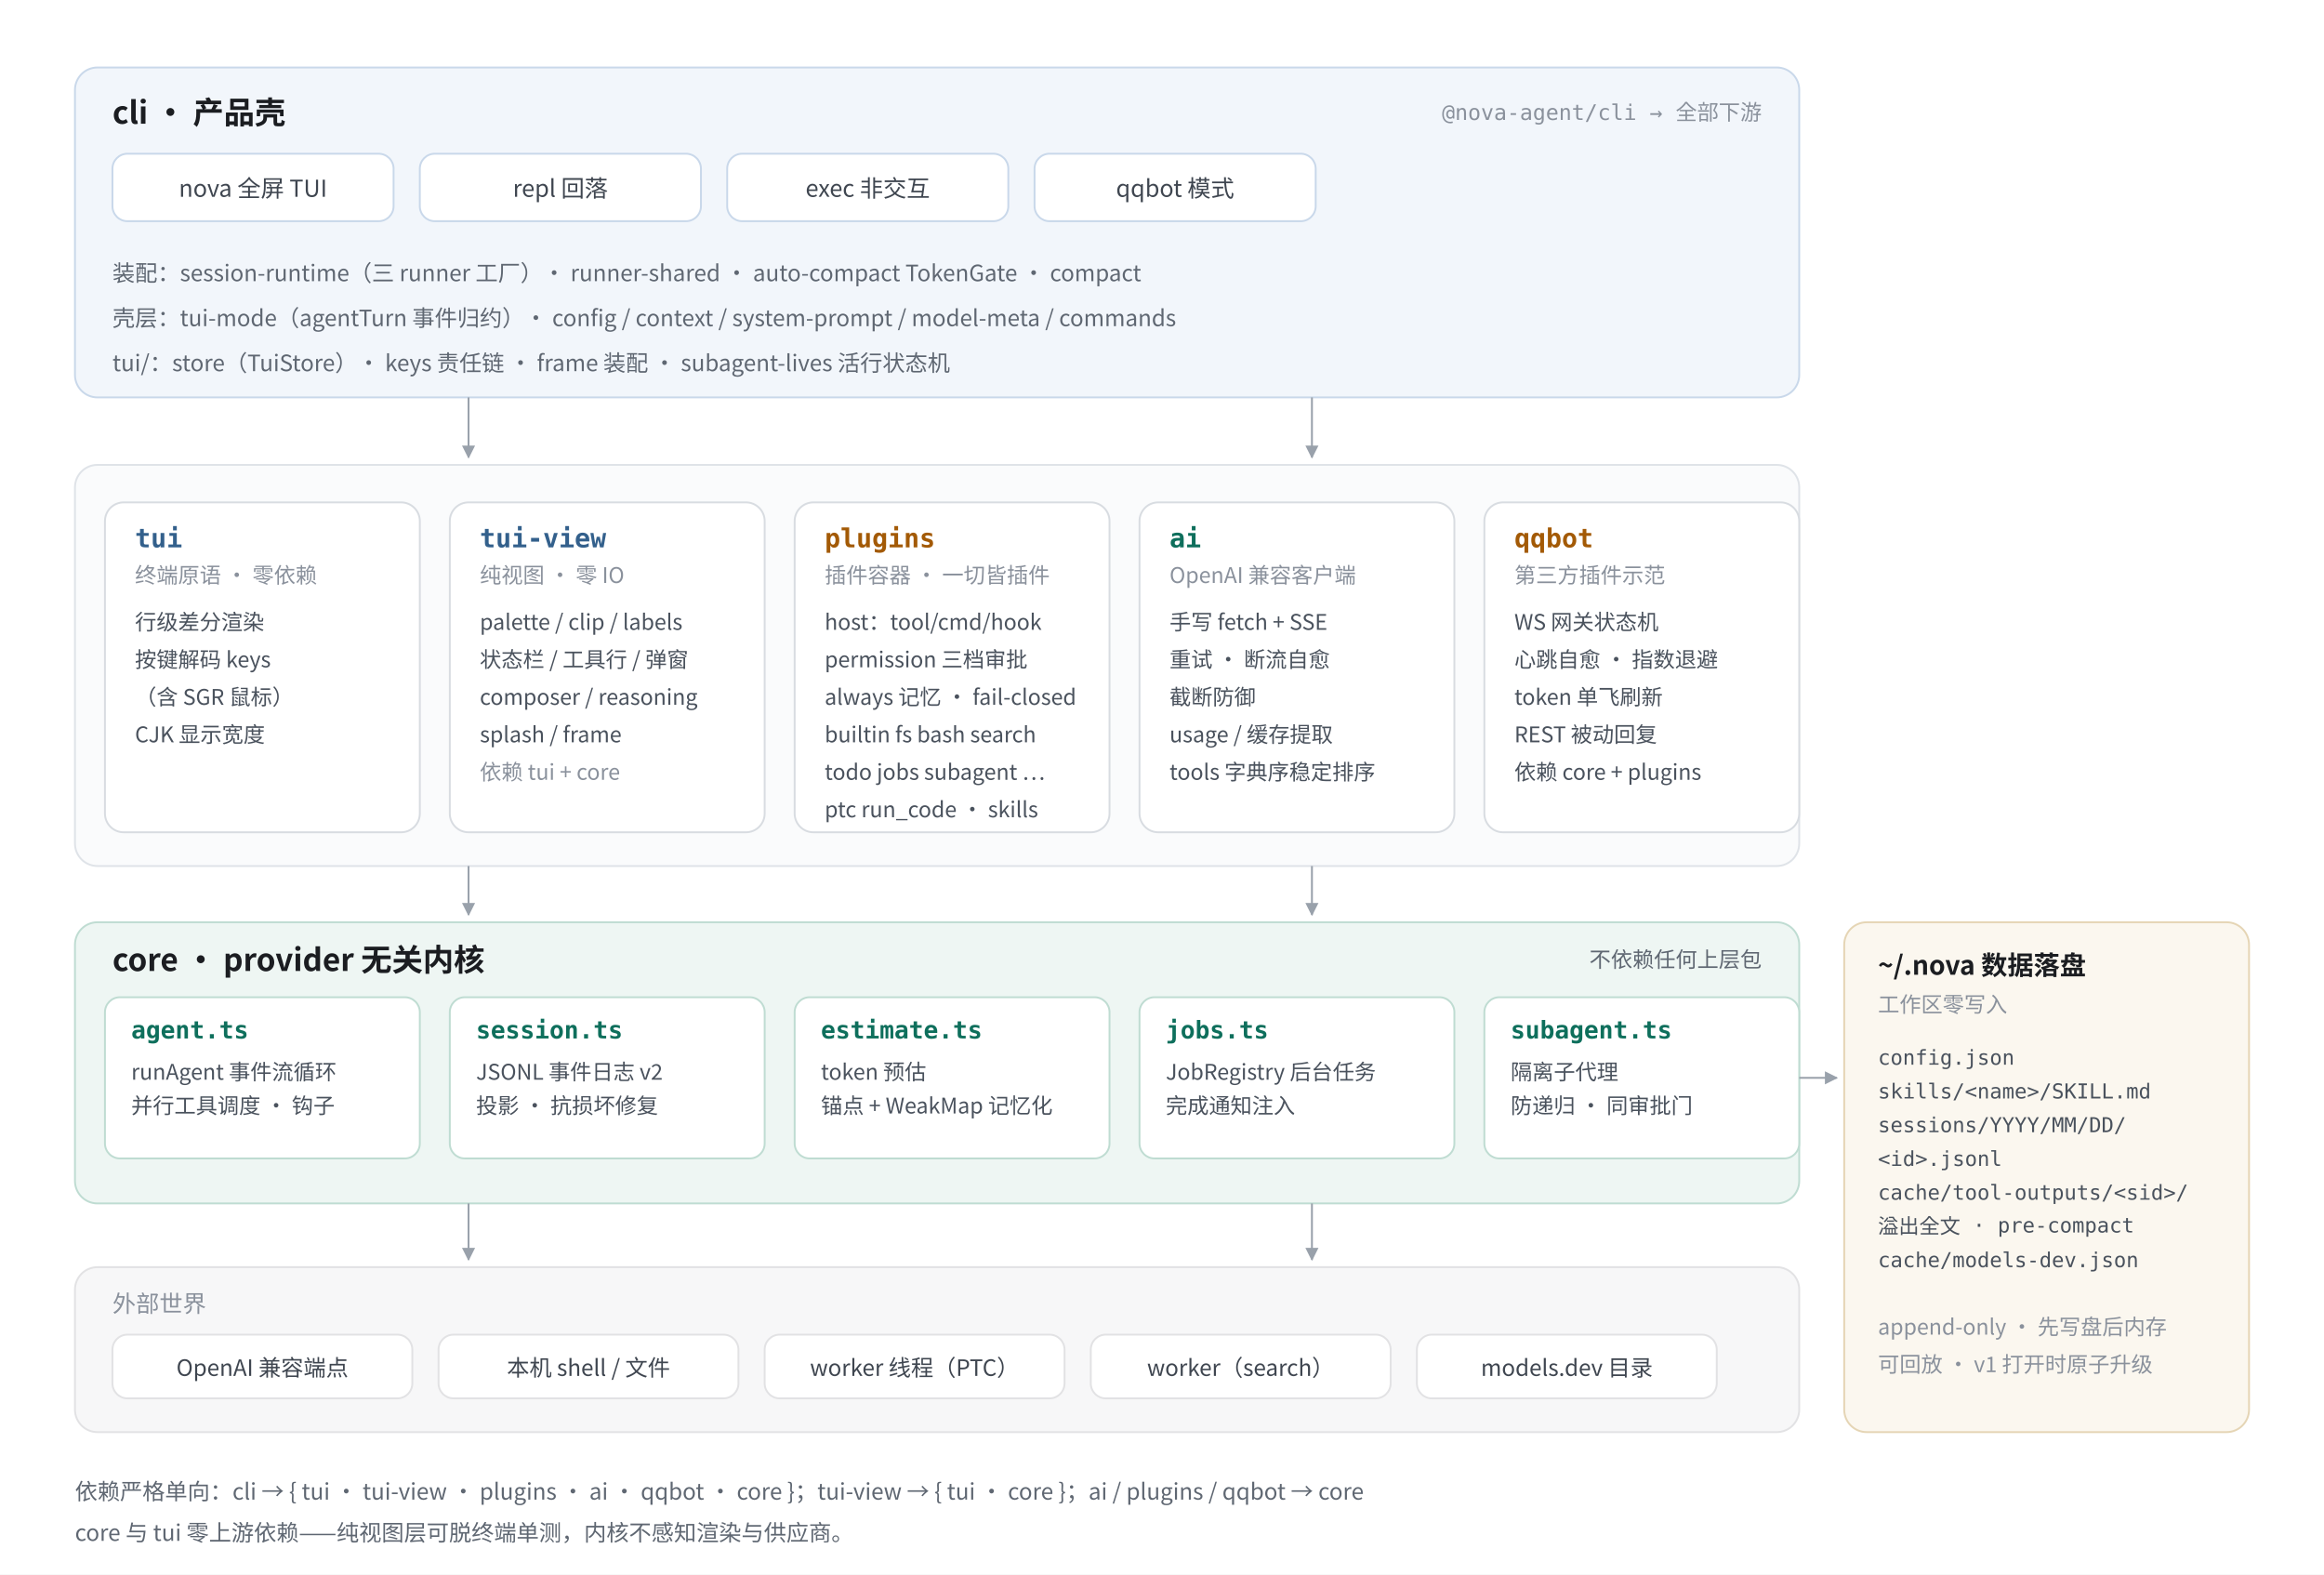
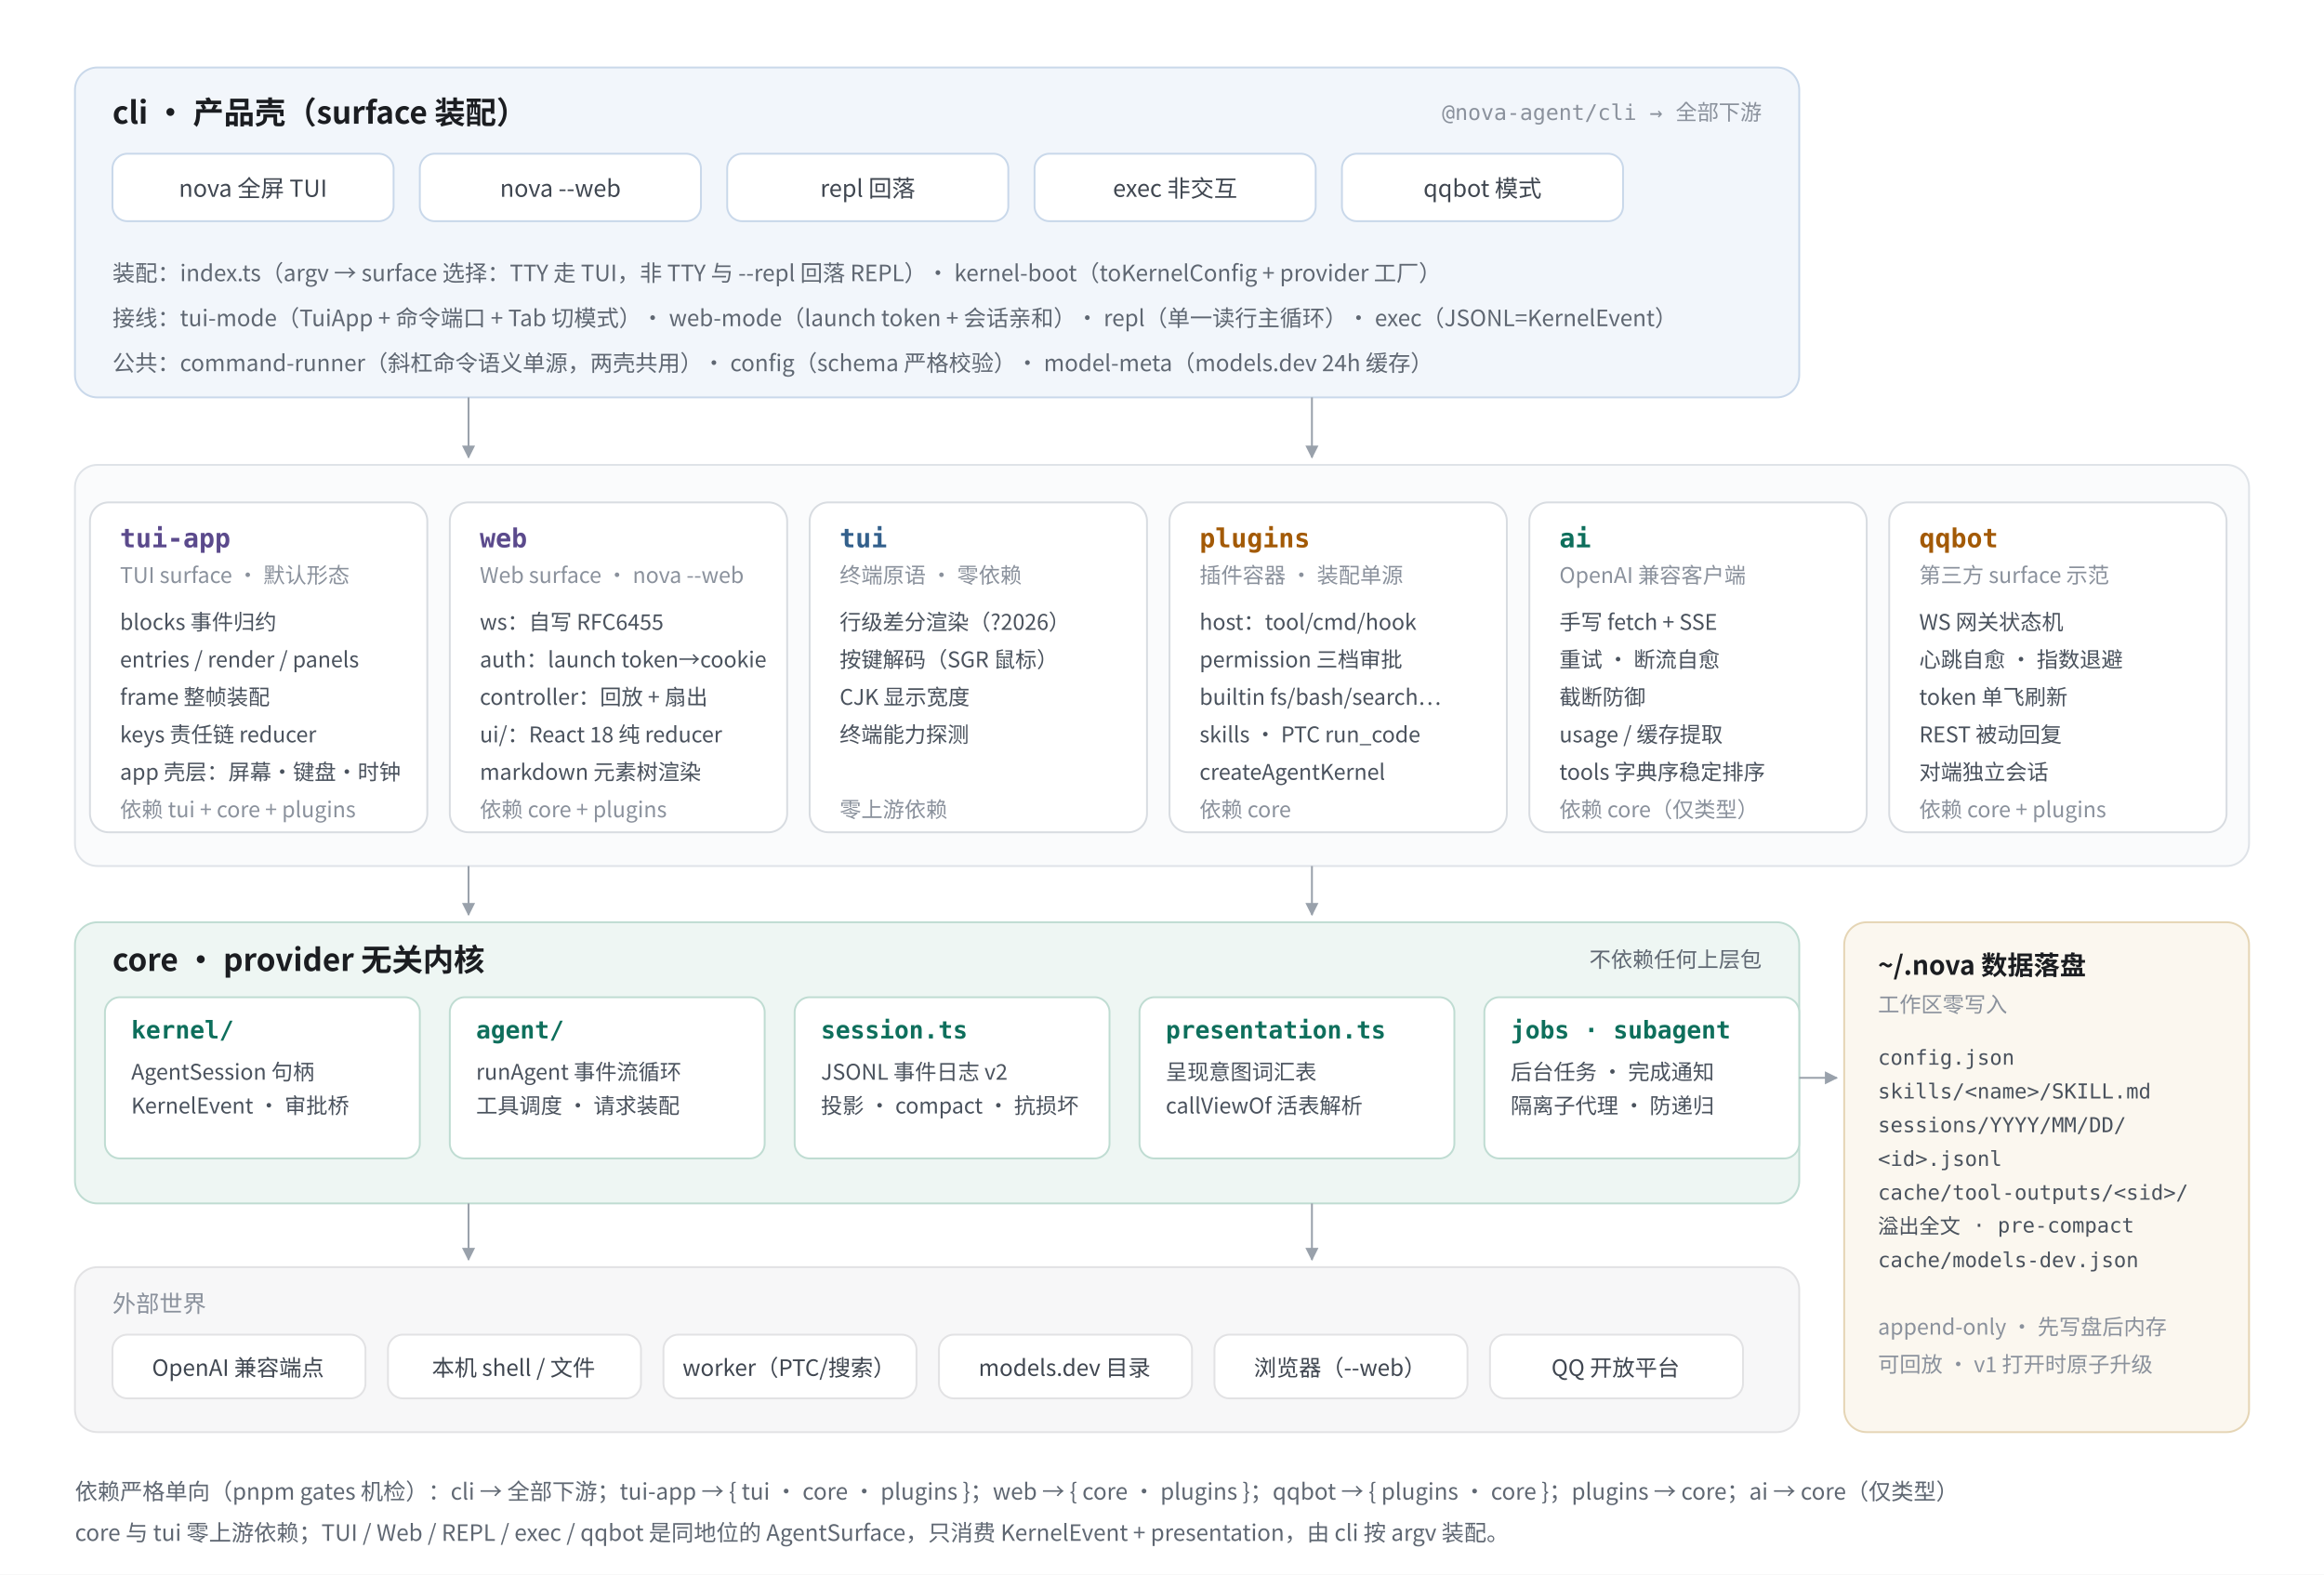
<svg xmlns="http://www.w3.org/2000/svg" width="1240" height="840" viewBox="0 0 1240 840" role="img">
  <defs>
    <marker id="ar" viewBox="0 0 10 10" refX="9" refY="5" markerWidth="7" markerHeight="7" orient="auto-start-reverse">
      <path d="M0 0 L10 5 L0 10 z" fill="#99a1ab" />
    </marker>
  </defs>
  <rect width="1240" height="840" fill="#ffffff" />
  <rect x="40" y="36" width="920" height="176" rx="12" fill="#f2f6fb" stroke="#c9d8ea" />
-   <text x="60" y="66" font-family="-apple-system,'Segoe UI','PingFang SC','Microsoft YaHei','Noto Sans CJK SC',sans-serif" font-size="16.5" font-weight="700" fill="#1b1d21">cli · 产品壳</text>
+   <text x="60" y="66" font-family="-apple-system,'Segoe UI','PingFang SC','Microsoft YaHei','Noto Sans CJK SC',sans-serif" font-size="16.5" font-weight="700" fill="#1b1d21">cli · 产品壳（surface 装配）</text>
  <text x="940" y="64" text-anchor="end" font-family="Consolas,'SFMono-Regular',Menlo,monospace" font-size="11.5" fill="#8a919c">@nova-agent/cli → 全部下游</text>
  <g font-family="-apple-system,'Segoe UI','PingFang SC','Microsoft YaHei','Noto Sans CJK SC',sans-serif" font-size="12.5" fill="#3f4650">
    <rect x="60" y="82" width="150" height="36" rx="8" fill="#ffffff" stroke="#c9d8ea" />
    <text x="135" y="105" text-anchor="middle">nova 全屏 TUI</text>
    <rect x="224" y="82" width="150" height="36" rx="8" fill="#ffffff" stroke="#c9d8ea" />
-     <text x="299" y="105" text-anchor="middle">repl 回落</text>
+     <text x="299" y="105" text-anchor="middle">nova --web</text>
    <rect x="388" y="82" width="150" height="36" rx="8" fill="#ffffff" stroke="#c9d8ea" />
-     <text x="463" y="105" text-anchor="middle">exec 非交互</text>
+     <text x="463" y="105" text-anchor="middle">repl 回落</text>
    <rect x="552" y="82" width="150" height="36" rx="8" fill="#ffffff" stroke="#c9d8ea" />
-     <text x="627" y="105" text-anchor="middle">qqbot 模式</text>
+     <text x="627" y="105" text-anchor="middle">exec 非交互</text>
+     <rect x="716" y="82" width="150" height="36" rx="8" fill="#ffffff" stroke="#c9d8ea" />
+     <text x="791" y="105" text-anchor="middle">qqbot 模式</text>
  </g>
  <g font-family="-apple-system,'Segoe UI','PingFang SC','Microsoft YaHei','Noto Sans CJK SC',sans-serif" font-size="12" fill="#5f6772">
-     <text x="60" y="150">装配：session-runtime（三 runner 工厂）· runner-shared · auto-compact TokenGate · compact</text>
-     <text x="60" y="174">壳层：tui-mode（agentTurn 事件归约）· config / context / system-prompt / model-meta / commands</text>
-     <text x="60" y="198">tui/：store（TuiStore）· keys 责任链 · frame 装配 · subagent-lives 活行状态机</text>
+     <text x="60" y="150">装配：index.ts（argv → surface 选择：TTY 走 TUI，非 TTY 与 --repl 回落 REPL）· kernel-boot（toKernelConfig + provider 工厂）</text>
+     <text x="60" y="174">接线：tui-mode（TuiApp + 命令端口 + Tab 切模式）· web-mode（launch token + 会话亲和）· repl（单一读行主循环）· exec（JSONL=KernelEvent）</text>
+     <text x="60" y="198">公共：command-runner（斜杠命令语义单源，两壳共用）· config（schema 严格校验）· model-meta（models.dev 24h 缓存）</text>
  </g>
  <line x1="250" y1="212" x2="250" y2="244" stroke="#99a1ab" marker-end="url(#ar)" />
  <line x1="700" y1="212" x2="700" y2="244" stroke="#99a1ab" marker-end="url(#ar)" />
-   <rect x="40" y="248" width="920" height="214" rx="12" fill="#fafbfc" stroke="#dfe3e8" />
+   <rect x="40" y="248" width="1160" height="214" rx="12" fill="#fafbfc" stroke="#dfe3e8" />
  <g font-family="-apple-system,'Segoe UI','PingFang SC','Microsoft YaHei','Noto Sans CJK SC',sans-serif">
-     <rect x="56" y="268" width="168" height="176" rx="10" fill="#ffffff" stroke="#d8dce1" />
-     <text x="72" y="292" font-size="14" font-weight="700" fill="#33608c" font-family="Consolas,'SFMono-Regular',Menlo,monospace">tui</text>
-     <text x="72" y="311" font-size="11.5" fill="#8a919c">终端原语 · 零依赖</text>
+     <rect x="48" y="268" width="180" height="176" rx="10" fill="#ffffff" stroke="#d8dce1" />
+     <text x="64" y="292" font-size="14" font-weight="700" fill="#5b4a8c" font-family="Consolas,'SFMono-Regular',Menlo,monospace">tui-app</text>
+     <text x="64" y="311" font-size="11.5" fill="#8a919c">TUI surface · 默认形态</text>
    <g font-size="11.5" fill="#4a525d">
-       <text x="72" y="336">行级差分渲染</text>
-       <text x="72" y="356">按键解码 keys</text>
-       <text x="72" y="376">（含 SGR 鼠标）</text>
-       <text x="72" y="396">CJK 显示宽度</text>
+       <text x="64" y="336">blocks 事件归约</text>
+       <text x="64" y="356">entries / render / panels</text>
+       <text x="64" y="376">frame 整帧装配</text>
+       <text x="64" y="396">keys 责任链 reducer</text>
+       <text x="64" y="416">app 壳层：屏幕·键盘·时钟</text>
+       <text x="64" y="436" fill="#8a919c">依赖 tui + core + plugins</text>
    </g>
-     <rect x="240" y="268" width="168" height="176" rx="10" fill="#ffffff" stroke="#d8dce1" />
-     <text x="256" y="292" font-size="14" font-weight="700" fill="#33608c" font-family="Consolas,'SFMono-Regular',Menlo,monospace">tui-view</text>
-     <text x="256" y="311" font-size="11.5" fill="#8a919c">纯视图 · 零 IO</text>
+     <rect x="240" y="268" width="180" height="176" rx="10" fill="#ffffff" stroke="#d8dce1" />
+     <text x="256" y="292" font-size="14" font-weight="700" fill="#5b4a8c" font-family="Consolas,'SFMono-Regular',Menlo,monospace">web</text>
+     <text x="256" y="311" font-size="11.5" fill="#8a919c">Web surface · nova --web</text>
    <g font-size="11.5" fill="#4a525d">
-       <text x="256" y="336">palette / clip / labels</text>
-       <text x="256" y="356">状态栏 / 工具行 / 弹窗</text>
-       <text x="256" y="376">composer / reasoning</text>
-       <text x="256" y="396">splash / frame</text>
-       <text x="256" y="416" fill="#8a919c">依赖 tui + core</text>
+       <text x="256" y="336">ws：自写 RFC6455</text>
+       <text x="256" y="356">auth：launch token→cookie</text>
+       <text x="256" y="376">controller：回放 + 扇出</text>
+       <text x="256" y="396">ui/：React 18 纯 reducer</text>
+       <text x="256" y="416">markdown 元素树渲染</text>
+       <text x="256" y="436" fill="#8a919c">依赖 core + plugins</text>
    </g>
-     <rect x="424" y="268" width="168" height="176" rx="10" fill="#ffffff" stroke="#d8dce1" />
-     <text x="440" y="292" font-size="14" font-weight="700" fill="#a35a06" font-family="Consolas,'SFMono-Regular',Menlo,monospace">plugins</text>
-     <text x="440" y="311" font-size="11.5" fill="#8a919c">插件容器 · 一切皆插件</text>
+     <rect x="432" y="268" width="180" height="176" rx="10" fill="#ffffff" stroke="#d8dce1" />
+     <text x="448" y="292" font-size="14" font-weight="700" fill="#33608c" font-family="Consolas,'SFMono-Regular',Menlo,monospace">tui</text>
+     <text x="448" y="311" font-size="11.5" fill="#8a919c">终端原语 · 零依赖</text>
    <g font-size="11.5" fill="#4a525d">
-       <text x="440" y="336">host：tool/cmd/hook</text>
-       <text x="440" y="356">permission 三档审批</text>
-       <text x="440" y="376">always 记忆 · fail-closed</text>
-       <text x="440" y="396">builtin fs bash search</text>
-       <text x="440" y="416">todo jobs subagent …</text>
-       <text x="440" y="436">ptc run_code · skills</text>
+       <text x="448" y="336">行级差分渲染（?2026）</text>
+       <text x="448" y="356">按键解码（SGR 鼠标）</text>
+       <text x="448" y="376">CJK 显示宽度</text>
+       <text x="448" y="396">终端能力探测</text>
+       <text x="448" y="436" fill="#8a919c">零上游依赖</text>
    </g>
-     <rect x="608" y="268" width="168" height="176" rx="10" fill="#ffffff" stroke="#d8dce1" />
-     <text x="624" y="292" font-size="14" font-weight="700" fill="#0e6f5c" font-family="Consolas,'SFMono-Regular',Menlo,monospace">ai</text>
-     <text x="624" y="311" font-size="11.5" fill="#8a919c">OpenAI 兼容客户端</text>
+     <rect x="624" y="268" width="180" height="176" rx="10" fill="#ffffff" stroke="#d8dce1" />
+     <text x="640" y="292" font-size="14" font-weight="700" fill="#a35a06" font-family="Consolas,'SFMono-Regular',Menlo,monospace">plugins</text>
+     <text x="640" y="311" font-size="11.5" fill="#8a919c">插件容器 · 装配单源</text>
    <g font-size="11.5" fill="#4a525d">
-       <text x="624" y="336">手写 fetch + SSE</text>
-       <text x="624" y="356">重试 · 断流自愈</text>
-       <text x="624" y="376">截断防御</text>
-       <text x="624" y="396">usage / 缓存提取</text>
-       <text x="624" y="416">tools 字典序稳定排序</text>
+       <text x="640" y="336">host：tool/cmd/hook</text>
+       <text x="640" y="356">permission 三档审批</text>
+       <text x="640" y="376">builtin fs/bash/search…</text>
+       <text x="640" y="396">skills · PTC run_code</text>
+       <text x="640" y="416">createAgentKernel</text>
+       <text x="640" y="436" fill="#8a919c">依赖 core</text>
    </g>
-     <rect x="792" y="268" width="168" height="176" rx="10" fill="#ffffff" stroke="#d8dce1" />
-     <text x="808" y="292" font-size="14" font-weight="700" fill="#a35a06" font-family="Consolas,'SFMono-Regular',Menlo,monospace">qqbot</text>
-     <text x="808" y="311" font-size="11.5" fill="#8a919c">第三方插件示范</text>
+     <rect x="816" y="268" width="180" height="176" rx="10" fill="#ffffff" stroke="#d8dce1" />
+     <text x="832" y="292" font-size="14" font-weight="700" fill="#0e6f5c" font-family="Consolas,'SFMono-Regular',Menlo,monospace">ai</text>
+     <text x="832" y="311" font-size="11.5" fill="#8a919c">OpenAI 兼容客户端</text>
    <g font-size="11.5" fill="#4a525d">
-       <text x="808" y="336">WS 网关状态机</text>
-       <text x="808" y="356">心跳自愈 · 指数退避</text>
-       <text x="808" y="376">token 单飞刷新</text>
-       <text x="808" y="396">REST 被动回复</text>
-       <text x="808" y="416">依赖 core + plugins</text>
+       <text x="832" y="336">手写 fetch + SSE</text>
+       <text x="832" y="356">重试 · 断流自愈</text>
+       <text x="832" y="376">截断防御</text>
+       <text x="832" y="396">usage / 缓存提取</text>
+       <text x="832" y="416">tools 字典序稳定排序</text>
+       <text x="832" y="436" fill="#8a919c">依赖 core（仅类型）</text>
+     </g>
+     <rect x="1008" y="268" width="180" height="176" rx="10" fill="#ffffff" stroke="#d8dce1" />
+     <text x="1024" y="292" font-size="14" font-weight="700" fill="#a35a06" font-family="Consolas,'SFMono-Regular',Menlo,monospace">qqbot</text>
+     <text x="1024" y="311" font-size="11.5" fill="#8a919c">第三方 surface 示范</text>
+     <g font-size="11.5" fill="#4a525d">
+       <text x="1024" y="336">WS 网关状态机</text>
+       <text x="1024" y="356">心跳自愈 · 指数退避</text>
+       <text x="1024" y="376">token 单飞刷新</text>
+       <text x="1024" y="396">REST 被动回复</text>
+       <text x="1024" y="416">对端独立会话</text>
+       <text x="1024" y="436" fill="#8a919c">依赖 core + plugins</text>
    </g>
  </g>
  <line x1="250" y1="462" x2="250" y2="488" stroke="#99a1ab" marker-end="url(#ar)" />
  <line x1="700" y1="462" x2="700" y2="488" stroke="#99a1ab" marker-end="url(#ar)" />
  <rect x="40" y="492" width="920" height="150" rx="12" fill="#eef6f3" stroke="#bfdcd2" />
  <text x="60" y="518" font-family="-apple-system,'Segoe UI','PingFang SC','Microsoft YaHei','Noto Sans CJK SC',sans-serif" font-size="16.5" font-weight="700" fill="#1b1d21">core · provider 无关内核</text>
  <text x="940" y="516" text-anchor="end" font-family="-apple-system,'Segoe UI','PingFang SC','Microsoft YaHei','Noto Sans CJK SC',sans-serif" font-size="11.5" fill="#5f6772">不依赖任何上层包</text>
  <g font-family="-apple-system,'Segoe UI','PingFang SC','Microsoft YaHei','Noto Sans CJK SC',sans-serif">
    <rect x="56" y="532" width="168" height="86" rx="8" fill="#ffffff" stroke="#bfdcd2" />
-     <text x="70" y="554" font-size="13" font-weight="700" fill="#0e6f5c" font-family="Consolas,'SFMono-Regular',Menlo,monospace">agent.ts</text>
-     <text x="70" y="576" font-size="11.5" fill="#4a525d">runAgent 事件流循环</text>
-     <text x="70" y="594" font-size="11.5" fill="#4a525d">并行工具调度 · 钩子</text>
+     <text x="70" y="554" font-size="13" font-weight="700" fill="#0e6f5c" font-family="Consolas,'SFMono-Regular',Menlo,monospace">kernel/</text>
+     <text x="70" y="576" font-size="11.5" fill="#4a525d">AgentSession 句柄</text>
+     <text x="70" y="594" font-size="11.5" fill="#4a525d">KernelEvent · 审批桥</text>
    <rect x="240" y="532" width="168" height="86" rx="8" fill="#ffffff" stroke="#bfdcd2" />
-     <text x="254" y="554" font-size="13" font-weight="700" fill="#0e6f5c" font-family="Consolas,'SFMono-Regular',Menlo,monospace">session.ts</text>
-     <text x="254" y="576" font-size="11.5" fill="#4a525d">JSONL 事件日志 v2</text>
-     <text x="254" y="594" font-size="11.5" fill="#4a525d">投影 · 抗损坏修复</text>
+     <text x="254" y="554" font-size="13" font-weight="700" fill="#0e6f5c" font-family="Consolas,'SFMono-Regular',Menlo,monospace">agent/</text>
+     <text x="254" y="576" font-size="11.5" fill="#4a525d">runAgent 事件流循环</text>
+     <text x="254" y="594" font-size="11.5" fill="#4a525d">工具调度 · 请求装配</text>
    <rect x="424" y="532" width="168" height="86" rx="8" fill="#ffffff" stroke="#bfdcd2" />
-     <text x="438" y="554" font-size="13" font-weight="700" fill="#0e6f5c" font-family="Consolas,'SFMono-Regular',Menlo,monospace">estimate.ts</text>
-     <text x="438" y="576" font-size="11.5" fill="#4a525d">token 预估</text>
-     <text x="438" y="594" font-size="11.5" fill="#4a525d">锚点 + WeakMap 记忆化</text>
+     <text x="438" y="554" font-size="13" font-weight="700" fill="#0e6f5c" font-family="Consolas,'SFMono-Regular',Menlo,monospace">session.ts</text>
+     <text x="438" y="576" font-size="11.5" fill="#4a525d">JSONL 事件日志 v2</text>
+     <text x="438" y="594" font-size="11.5" fill="#4a525d">投影 · compact · 抗损坏</text>
    <rect x="608" y="532" width="168" height="86" rx="8" fill="#ffffff" stroke="#bfdcd2" />
-     <text x="622" y="554" font-size="13" font-weight="700" fill="#0e6f5c" font-family="Consolas,'SFMono-Regular',Menlo,monospace">jobs.ts</text>
-     <text x="622" y="576" font-size="11.5" fill="#4a525d">JobRegistry 后台任务</text>
-     <text x="622" y="594" font-size="11.5" fill="#4a525d">完成通知注入</text>
+     <text x="622" y="554" font-size="13" font-weight="700" fill="#0e6f5c" font-family="Consolas,'SFMono-Regular',Menlo,monospace">presentation.ts</text>
+     <text x="622" y="576" font-size="11.5" fill="#4a525d">呈现意图词汇表</text>
+     <text x="622" y="594" font-size="11.5" fill="#4a525d">callViewOf 活表解析</text>
    <rect x="792" y="532" width="168" height="86" rx="8" fill="#ffffff" stroke="#bfdcd2" />
-     <text x="806" y="554" font-size="13" font-weight="700" fill="#0e6f5c" font-family="Consolas,'SFMono-Regular',Menlo,monospace">subagent.ts</text>
-     <text x="806" y="576" font-size="11.5" fill="#4a525d">隔离子代理</text>
-     <text x="806" y="594" font-size="11.5" fill="#4a525d">防递归 · 同审批门</text>
+     <text x="806" y="554" font-size="13" font-weight="700" fill="#0e6f5c" font-family="Consolas,'SFMono-Regular',Menlo,monospace">jobs · subagent</text>
+     <text x="806" y="576" font-size="11.5" fill="#4a525d">后台任务 · 完成通知</text>
+     <text x="806" y="594" font-size="11.5" fill="#4a525d">隔离子代理 · 防递归</text>
  </g>
  <line x1="960" y1="575" x2="980" y2="575" stroke="#99a1ab" marker-end="url(#ar)" />
  <rect x="984" y="492" width="216" height="272" rx="12" fill="#fbf7ef" stroke="#e5d5b5" />
  <text x="1002" y="520" font-family="-apple-system,'Segoe UI','PingFang SC','Microsoft YaHei','Noto Sans CJK SC',sans-serif" font-size="14" font-weight="700" fill="#1b1d21">~/.nova 数据落盘</text>
  <text x="1002" y="540" font-family="-apple-system,'Segoe UI','PingFang SC','Microsoft YaHei','Noto Sans CJK SC',sans-serif" font-size="11.5" fill="#8a919c">工作区零写入</text>
  <g font-family="Consolas,'SFMono-Regular',Menlo,monospace" font-size="11" fill="#4a525d">
    <text x="1002" y="568">config.json</text>
    <text x="1002" y="586">skills/&lt;name&gt;/SKILL.md</text>
    <text x="1002" y="604">sessions/YYYY/MM/DD/</text>
    <text x="1002" y="622">  &lt;id&gt;.jsonl</text>
    <text x="1002" y="640">cache/tool-outputs/&lt;sid&gt;/</text>
    <text x="1002" y="658">  溢出全文 · pre-compact</text>
    <text x="1002" y="676">cache/models-dev.json</text>
  </g>
  <text x="1002" y="712" font-family="-apple-system,'Segoe UI','PingFang SC','Microsoft YaHei','Noto Sans CJK SC',sans-serif" font-size="11.5" fill="#8a919c">append-only · 先写盘后内存</text>
  <text x="1002" y="732" font-family="-apple-system,'Segoe UI','PingFang SC','Microsoft YaHei','Noto Sans CJK SC',sans-serif" font-size="11.5" fill="#8a919c">可回放 · v1 打开时原子升级</text>
  <line x1="250" y1="642" x2="250" y2="672" stroke="#99a1ab" marker-end="url(#ar)" />
  <line x1="700" y1="642" x2="700" y2="672" stroke="#99a1ab" marker-end="url(#ar)" />
  <rect x="40" y="676" width="920" height="88" rx="12" fill="#f7f7f8" stroke="#e2e2e4" />
  <text x="60" y="700" font-family="-apple-system,'Segoe UI','PingFang SC','Microsoft YaHei','Noto Sans CJK SC',sans-serif" font-size="12.5" fill="#8a919c">外部世界</text>
  <g font-family="-apple-system,'Segoe UI','PingFang SC','Microsoft YaHei','Noto Sans CJK SC',sans-serif" font-size="12" fill="#3f4650">
-     <rect x="60" y="712" width="160" height="34" rx="8" fill="#ffffff" stroke="#e2e2e4" />
-     <text x="140" y="734" text-anchor="middle">OpenAI 兼容端点</text>
-     <rect x="234" y="712" width="160" height="34" rx="8" fill="#ffffff" stroke="#e2e2e4" />
-     <text x="314" y="734" text-anchor="middle">本机 shell / 文件</text>
-     <rect x="408" y="712" width="160" height="34" rx="8" fill="#ffffff" stroke="#e2e2e4" />
-     <text x="488" y="734" text-anchor="middle">worker 线程（PTC）</text>
-     <rect x="582" y="712" width="160" height="34" rx="8" fill="#ffffff" stroke="#e2e2e4" />
-     <text x="662" y="734" text-anchor="middle">worker（search）</text>
-     <rect x="756" y="712" width="160" height="34" rx="8" fill="#ffffff" stroke="#e2e2e4" />
-     <text x="836" y="734" text-anchor="middle">models.dev 目录</text>
+     <rect x="60" y="712" width="135" height="34" rx="8" fill="#ffffff" stroke="#e2e2e4" />
+     <text x="127" y="734" text-anchor="middle">OpenAI 兼容端点</text>
+     <rect x="207" y="712" width="135" height="34" rx="8" fill="#ffffff" stroke="#e2e2e4" />
+     <text x="274" y="734" text-anchor="middle">本机 shell / 文件</text>
+     <rect x="354" y="712" width="135" height="34" rx="8" fill="#ffffff" stroke="#e2e2e4" />
+     <text x="421" y="734" text-anchor="middle">worker（PTC/搜索）</text>
+     <rect x="501" y="712" width="135" height="34" rx="8" fill="#ffffff" stroke="#e2e2e4" />
+     <text x="568" y="734" text-anchor="middle">models.dev 目录</text>
+     <rect x="648" y="712" width="135" height="34" rx="8" fill="#ffffff" stroke="#e2e2e4" />
+     <text x="715" y="734" text-anchor="middle">浏览器（--web）</text>
+     <rect x="795" y="712" width="135" height="34" rx="8" fill="#ffffff" stroke="#e2e2e4" />
+     <text x="862" y="734" text-anchor="middle">QQ 开放平台</text>
  </g>
  <g font-family="-apple-system,'Segoe UI','PingFang SC','Microsoft YaHei','Noto Sans CJK SC',sans-serif" font-size="12" fill="#5f6772">
-     <text x="40" y="800">依赖严格单向：cli → { tui · tui-view · plugins · ai · qqbot · core }；tui-view → { tui · core }；ai / plugins / qqbot → core</text>
-     <text x="40" y="822">core 与 tui 零上游依赖——纯视图层可脱终端单测，内核不感知渲染与供应商。</text>
+     <text x="40" y="800">依赖严格单向（pnpm gates 机检）：cli → 全部下游；tui-app → { tui · core · plugins }；web → { core · plugins }；qqbot → { plugins · core }；plugins → core；ai → core（仅类型）</text>
+     <text x="40" y="822">core 与 tui 零上游依赖；TUI / Web / REPL / exec / qqbot 是同地位的 AgentSurface，只消费 KernelEvent + presentation，由 cli 按 argv 装配。</text>
  </g>
</svg>
